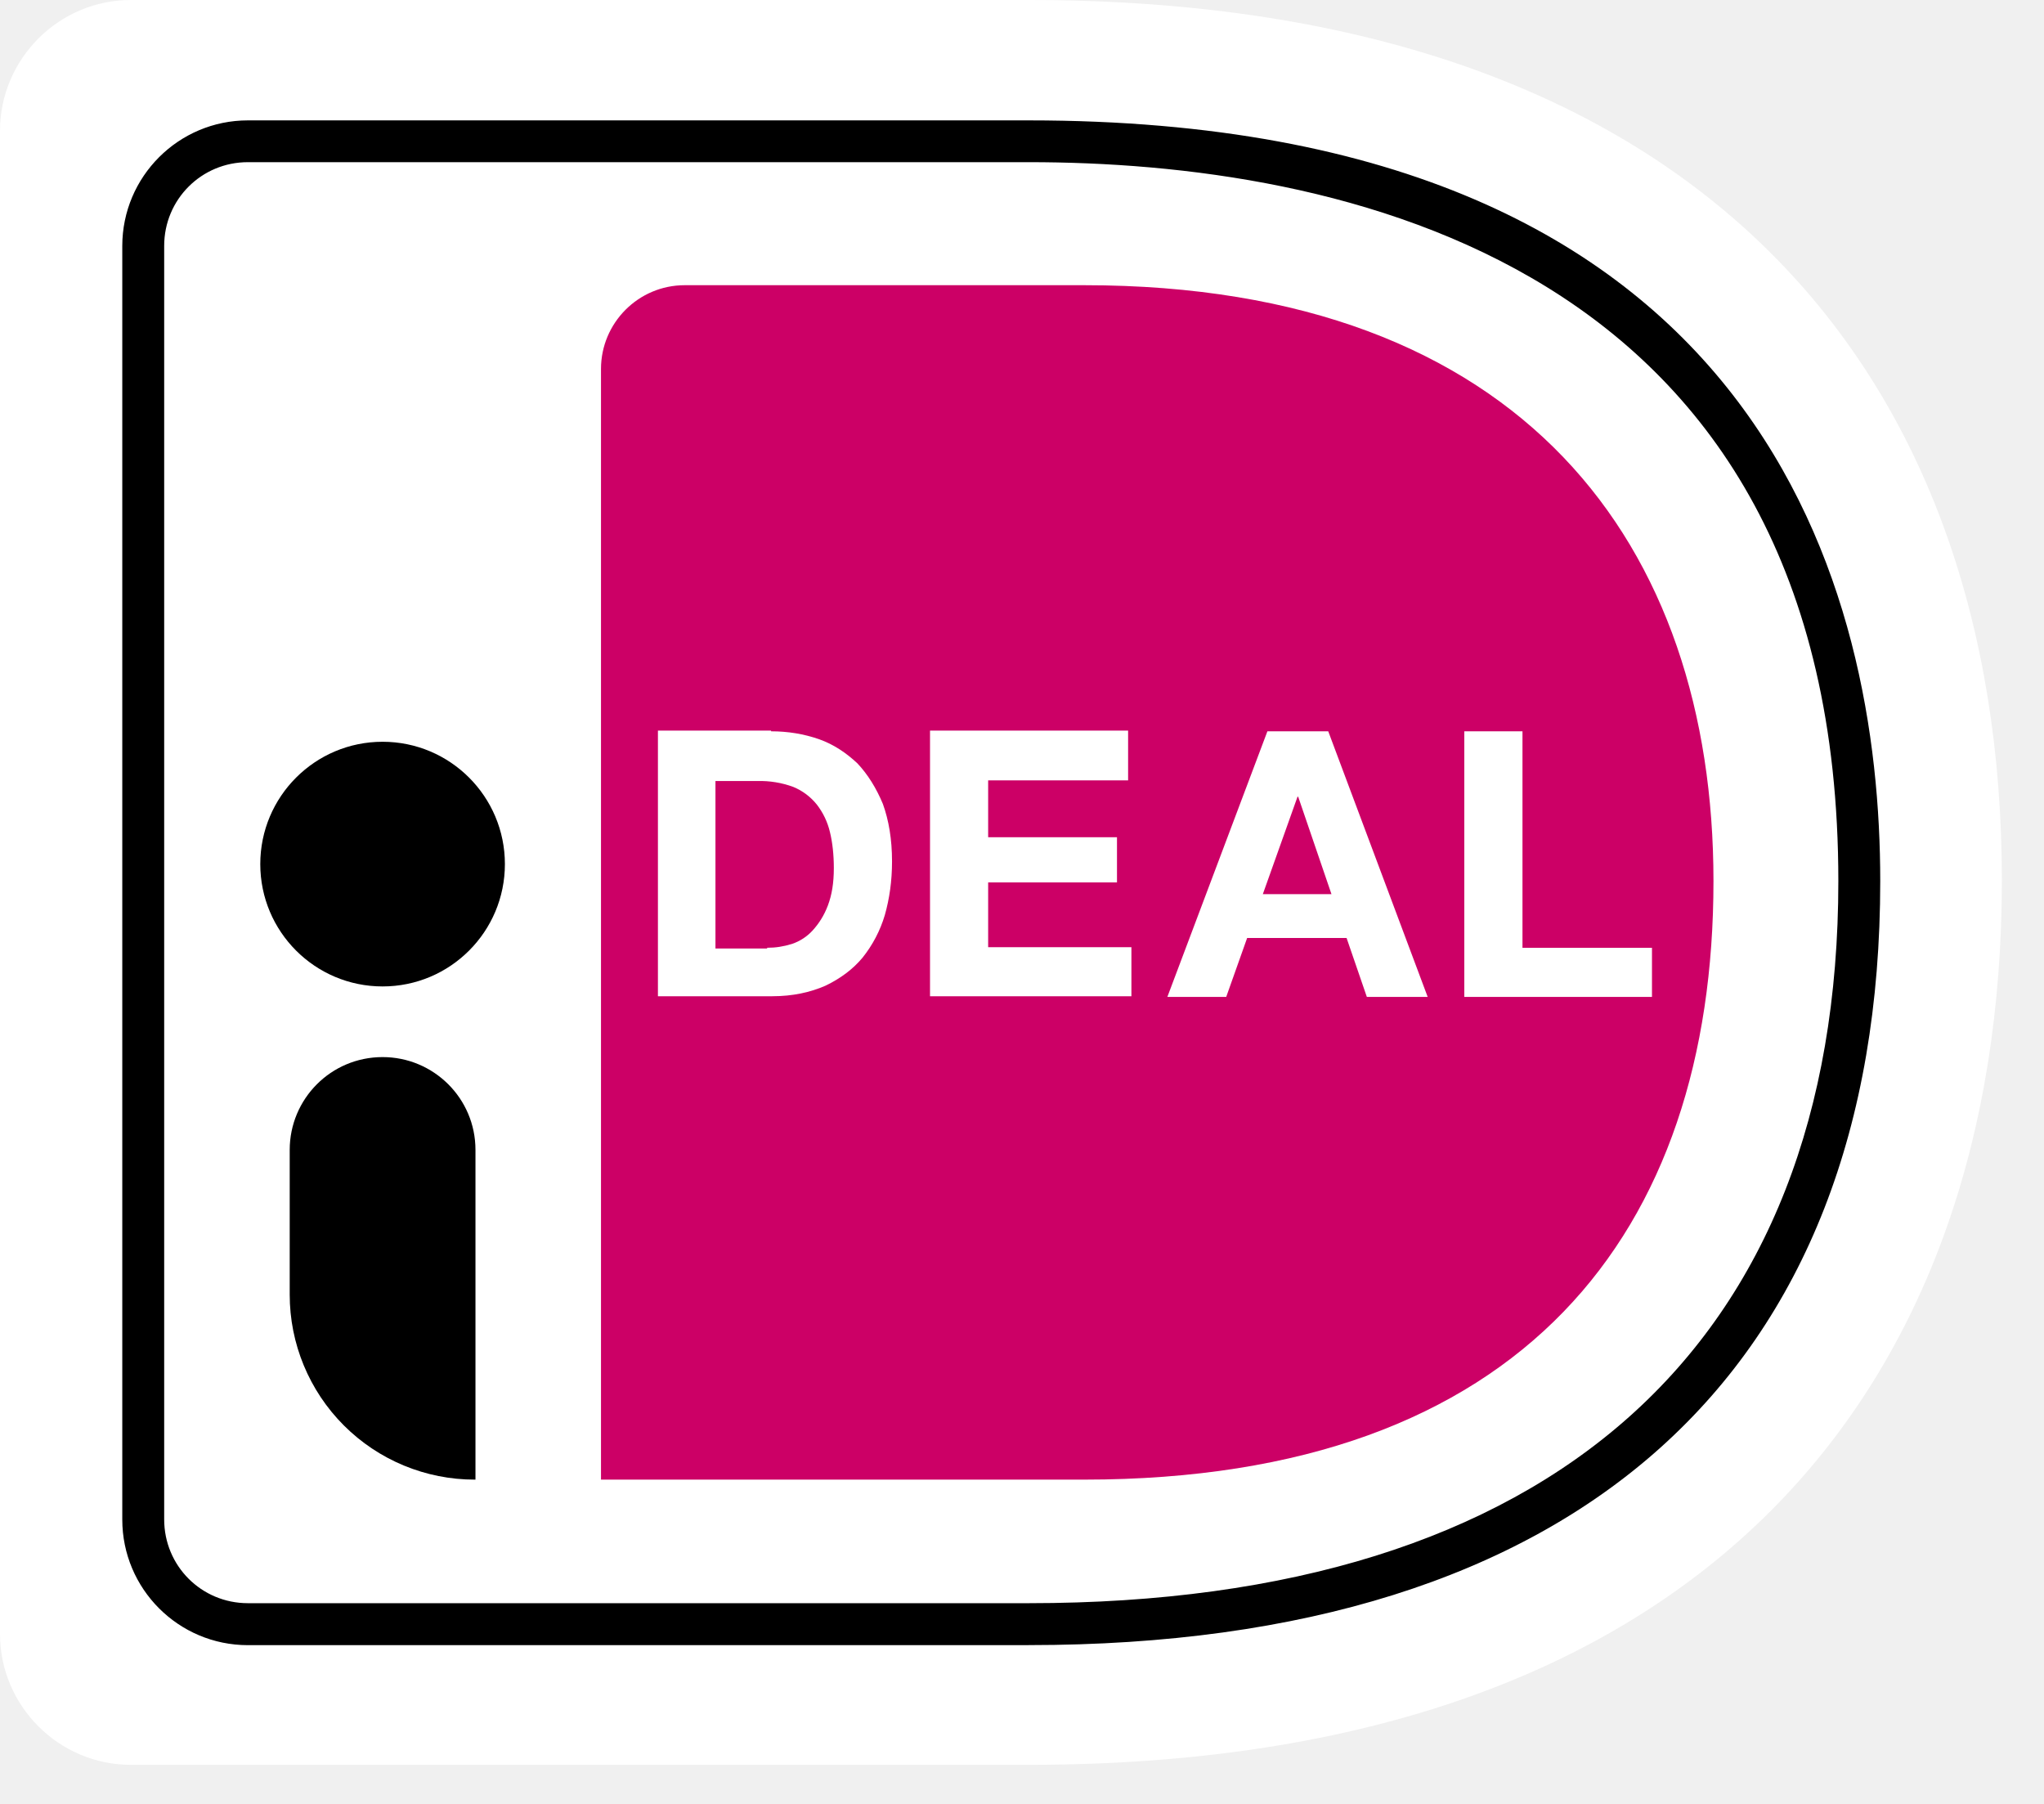
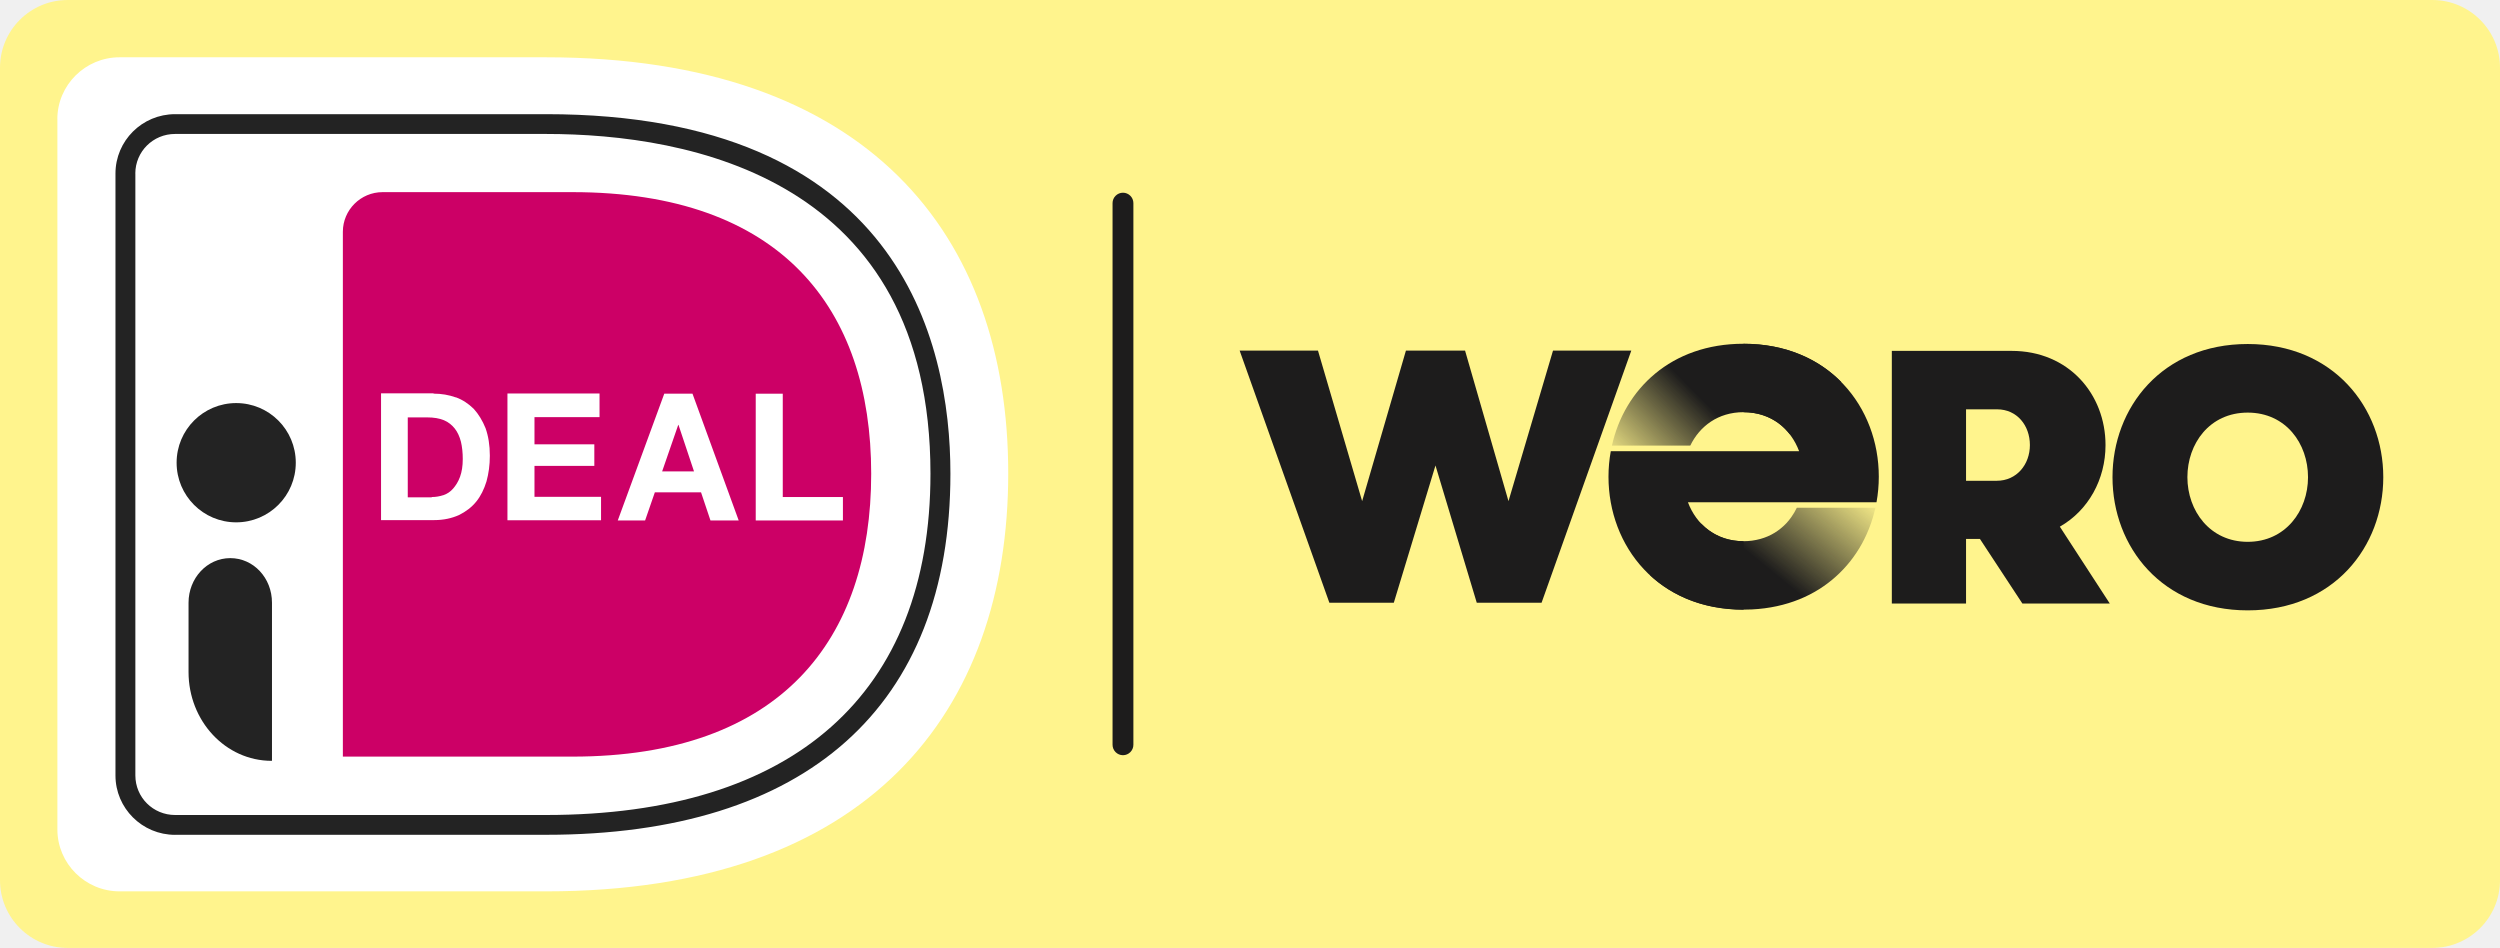
- <svg xmlns="http://www.w3.org/2000/svg" viewBox="0 0 34 30" fill="none">
-   <g clip-path="url(#a)">
-     <path d="M0 2.176v24.998c0 1.197.98 2.176 2.176 2.176h14.936c11.292 0 16.187-6.32 16.187-14.708C33.299 6.3 28.404 0 17.112 0H2.176C.979 0 0 .98 0 2.176Z" fill="#fff" />
-     <path d="M9.997 6.135v18.472h8.04c7.299 0 10.465-4.123 10.465-9.954 0-5.58-3.166-9.91-10.466-9.91H11.39c-.773 0-1.393.63-1.393 1.392Z" fill="#C06" />
-     <path d="M17.112 27.36H4.123a2.09 2.09 0 0 1-2.089-2.09V4.09a2.09 2.09 0 0 1 2.089-2.088h12.989c12.325 0 14.164 7.93 14.164 12.651 0 8.192-5.037 12.706-14.164 12.706ZM4.123 2.697c-.772 0-1.392.62-1.392 1.392v21.18c0 .773.62 1.393 1.392 1.393h12.989c8.68 0 13.467-4.264 13.467-12.01 0-10.4-8.441-11.955-13.467-11.955H4.123Z" fill="#000" />
-     <path d="M12.826 12.162c.282 0 .544.044.794.13.25.088.457.23.642.403.174.185.315.413.424.675.098.272.152.587.152.957 0 .326-.043.62-.12.892a2.081 2.081 0 0 1-.37.707c-.163.196-.37.348-.62.468-.25.109-.543.174-.88.174h-1.904V12.15h1.882v.011Zm-.066 3.6c.142 0 .272-.02.414-.064.13-.044.25-.12.348-.229.098-.109.185-.24.25-.413.065-.174.098-.37.098-.62 0-.218-.022-.425-.065-.599a1.191 1.191 0 0 0-.218-.457.982.982 0 0 0-.391-.293 1.603 1.603 0 0 0-.599-.098h-.696v2.785h.86v-.011ZM18.765 12.162v.816h-2.328v.946h2.143v.751h-2.143v1.077h2.383v.816h-3.35V12.15h3.295v.011ZM22.094 12.162l1.654 4.417h-1.012l-.337-.98h-1.654l-.348.98h-.979l1.664-4.417h1.012Zm.054 2.709-.554-1.621h-.011l-.577 1.62h1.142ZM25.325 12.162v3.6h2.154v.817h-3.122v-4.417h.968Z" fill="#fff" />
-     <path d="M6.364 16.405a2.034 2.034 0 1 0 0-4.069 2.034 2.034 0 0 0 0 4.069ZM7.898 24.607a3.076 3.076 0 0 1-3.079-3.078v-2.405c0-.848.685-1.544 1.545-1.544.848 0 1.545.685 1.545 1.544v5.483h-.011Z" fill="#000" />
+ <svg xmlns="http://www.w3.org/2000/svg" id="Layer_1" data-name="Layer 1" viewBox="0 0 480 182">
+   <defs>
+     <style>
+       .cls-1 {
+         fill: url(#linear-gradient);
+       }
+ 
+       .cls-1, .cls-2, .cls-3, .cls-4, .cls-5, .cls-6, .cls-7, .cls-8, .cls-9 {
+         stroke-width: 0px;
+       }
+ 
+       .cls-2, .cls-3 {
+         fill-rule: evenodd;
+       }
+ 
+       .cls-2, .cls-6 {
+         fill: #232323;
+       }
+ 
+       .cls-3, .cls-8 {
+         fill: #fff;
+       }
+ 
+       .cls-4 {
+         fill: url(#linear-gradient-2);
+       }
+ 
+       .cls-5 {
+         fill: #1d1c1c;
+       }
+ 
+       .cls-7 {
+         fill: #c06;
+       }
+ 
+       .cls-9 {
+         fill: #fff48d;
+       }
+     </style>
+     <linearGradient id="linear-gradient" x1="352.72" y1="95.3" x2="330.2" y2="67.73" gradientTransform="translate(0 184) scale(1 -1)" gradientUnits="userSpaceOnUse">
+       <stop offset=".02" stop-color="#1d1c1c" stop-opacity="0" />
+       <stop offset=".68" stop-color="#1d1c1c" />
+     </linearGradient>
+     <linearGradient id="linear-gradient-2" x1="313.44" y1="89.45" x2="336.52" y2="112.26" gradientTransform="translate(0 184) scale(1 -1)" gradientUnits="userSpaceOnUse">
+       <stop offset=".02" stop-color="#1d1c1c" stop-opacity="0" />
+       <stop offset=".68" stop-color="#1d1c1c" />
+     </linearGradient>
+   </defs>
+   <rect class="cls-9" x="0" width="480" height="182" rx="13" ry="13" />
+   <g>
+     <path class="cls-8" d="M11.02,22.87v136.4c0,6.53,5.37,11.87,11.93,11.87h81.89c61.91,0,88.74-34.49,88.74-80.25S166.74,11,104.83,11H22.94c-6.56,0-11.93,5.34-11.93,11.87Z" />
+     <path class="cls-7" d="M65.83,44.48v100.79h44.07c40.02,0,57.37-22.5,57.37-54.31s-17.36-54.07-57.37-54.07h-36.44c-4.23,0-7.63,3.44-7.63,7.6Z" />
+     <path class="cls-2" d="M33.62,160.28h71.21c50.04,0,77.65-24.63,77.65-69.33,0-25.76-10.08-69.03-77.65-69.03H33.62c-6.32,0-11.45,5.1-11.45,11.4v115.57c0,6.29,5.13,11.4,11.45,11.4ZM25.98,33.32c0-4.21,3.4-7.6,7.63-7.6h71.21c27.55,0,73.83,8.49,73.83,65.23,0,42.26-26.24,65.53-73.83,65.53H33.62c-4.23,0-7.63-3.38-7.63-7.6V33.32Z" />
+     <path class="cls-3" d="M87.51,76.3c-1.34-.48-2.74-.72-4.26-.72v-.06h-10.09v24.34h10.21c1.81,0,3.38-.36,4.73-.96,1.34-.66,2.45-1.5,3.33-2.58.88-1.08,1.52-2.4,1.98-3.9.41-1.5.64-3.12.64-4.92,0-2.04-.29-3.78-.82-5.28-.58-1.44-1.34-2.7-2.27-3.72-.99-.96-2.1-1.74-3.44-2.22ZM85.12,95.07c-.76.24-1.46.36-2.22.36v.06h-4.61v-15.35h3.73c1.28,0,2.33.18,3.21.54.88.36,1.58.96,2.1,1.62.52.66.93,1.56,1.17,2.52.23.96.35,2.1.35,3.3,0,1.38-.18,2.46-.52,3.42-.35.96-.82,1.68-1.34,2.28-.52.6-1.17,1.02-1.87,1.26Z" />
+     <path class="cls-8" d="M115.11,75.59v4.5h-12.49v5.22h11.49v4.14h-11.49v5.94h12.78v4.5h-17.97v-24.34h17.68v.06Z" />
+     <path class="cls-3" d="M141.83,99.93l-8.87-24.34h-5.42l-8.93,24.34h5.25l1.87-5.4h8.87l1.81,5.4h5.43ZM130.27,81.58l2.98,8.93h-6.12l3.09-8.93h.06Z" />
+     <path class="cls-8" d="M150.29,75.58v19.85h11.55v4.5h-16.74v-24.34h5.19Z" />
+     <path class="cls-6" d="M45.35,100.29c6.32,0,11.44-5.12,11.44-11.45s-5.12-11.45-11.44-11.45-11.44,5.12-11.44,11.45,5.12,11.45,11.44,11.45Z" />
+     <path class="cls-6" d="M52.16,146.08c-8.86,0-15.96-7.65-15.96-17.05v-13.31c0-4.7,3.55-8.56,8.01-8.56s8.01,3.8,8.01,8.56v30.36h-.06Z" />
  </g>
-   <defs>
-     <clipPath id="a">
-       <path fill="#fff" d="M0 0h33.299v29.35H0z" />
-     </clipPath>
-   </defs>
+   <g>
+     <path class="cls-5" d="M405.6,91.62c0-13.38,9.52-25.57,25.96-25.57s26.03,12.2,26.03,25.57-9.52,25.57-26.03,25.57c-16.44,0-25.96-12.2-25.96-25.57ZM443.14,91.62c0-6.45-4.25-12.4-11.58-12.4s-11.58,5.96-11.58,12.4,4.32,12.41,11.58,12.41,11.58-5.96,11.58-12.41Z" />
+     <path class="cls-5" d="M395.49,101.12c5.48-3.12,8.77-9.08,8.77-15.66,0-9.77-7.06-18.09-18.02-18.09h-23.01v48.51h14.25v-12.4h2.67l8.15,12.4h16.78l-9.59-14.76ZM383.37,92.31h-5.89v-13.72h5.96c3.84,0,6.3,3.12,6.3,6.86s-2.54,6.86-6.37,6.86Z" />
+     <path class="cls-5" d="M298.18,67.31l-8.55,28.91-8.34-28.91h-11.35l-8.41,28.91-8.48-28.91h-15.04l17.23,48.42h12.37l8-26.36,7.93,26.36h12.44l17.23-48.42h-15.04Z" />
+     <path class="cls-5" d="M334.78,103.91h-.03c-5.33,0-9.07-3.22-10.67-7.48h36.21c.29-1.6.44-3.24.44-4.9,0-13.34-9.49-25.51-25.95-25.52v13.14c5.36.01,9.06,3.23,10.65,7.48h-36.16c-.29,1.6-.44,3.24-.44,4.9,0,13.35,9.5,25.53,25.91,25.53h.03v-13.15Z" />
+     <path class="cls-1" d="M334.75,117.05c.56,0,1.11-.02,1.65-.04,3.33-.17,6.36-.85,9.06-1.94,2.7-1.09,5.07-2.6,7.08-4.42,2.02-1.82,3.68-3.95,4.97-6.3,1.17-2.14,2.03-4.45,2.57-6.86h-15.09c-.31.64-.67,1.26-1.08,1.83-.56.79-1.22,1.5-1.97,2.11-.75.62-1.59,1.14-2.51,1.54-.92.4-1.93.68-3.02.83-.53.07-1.08.11-1.65.11-3.39,0-6.14-1.31-8.11-3.36l-9.81,9.92c4.36,4.03,10.41,6.57,17.91,6.57Z" />
+     <path class="cls-4" d="M334.75,66c-13.92,0-22.87,8.76-25.26,19.56h15.04c1.8-3.72,5.34-6.42,10.22-6.42,3.89,0,6.91,1.68,8.88,4.22l9.9-10.01c-4.42-4.48-10.78-7.35-18.77-7.35Z" />
+   </g>
+   <path class="cls-5" d="M215.61,145c-1.1,0-2-.9-2-2V39c0-1.1.9-2,2-2s2,.9,2,2v104c0,1.1-.9,2-2,2Z" />
</svg>
